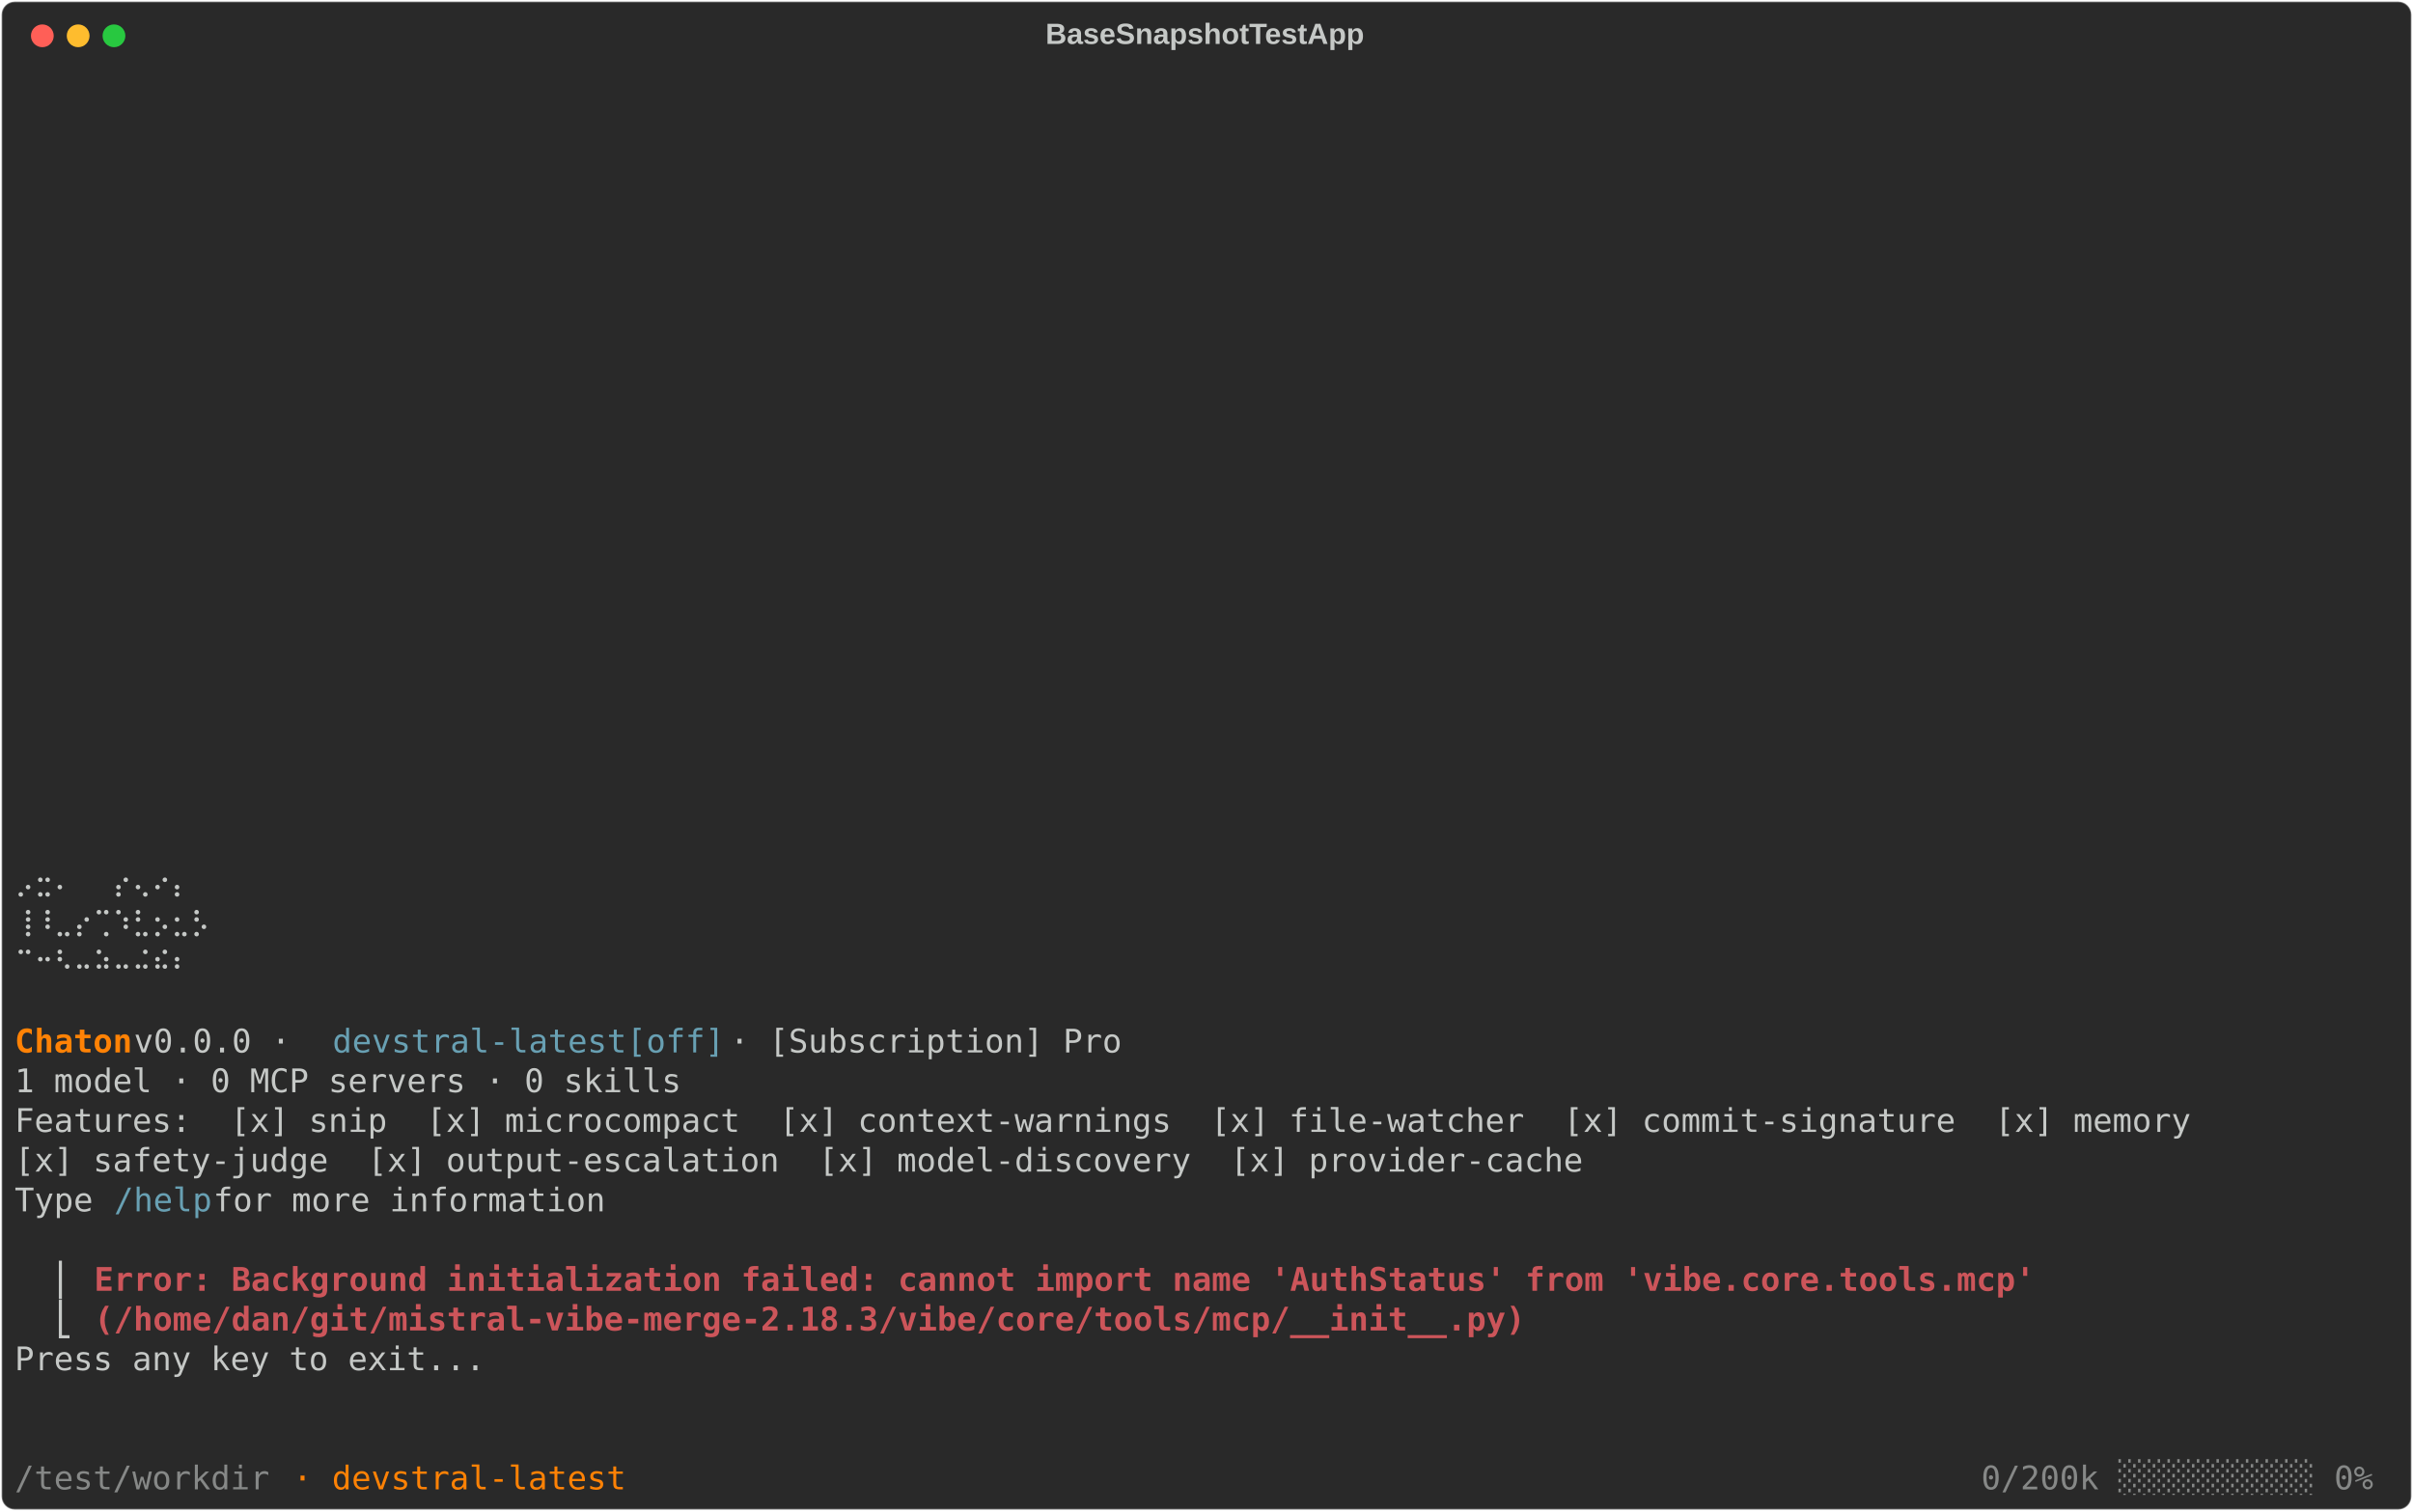
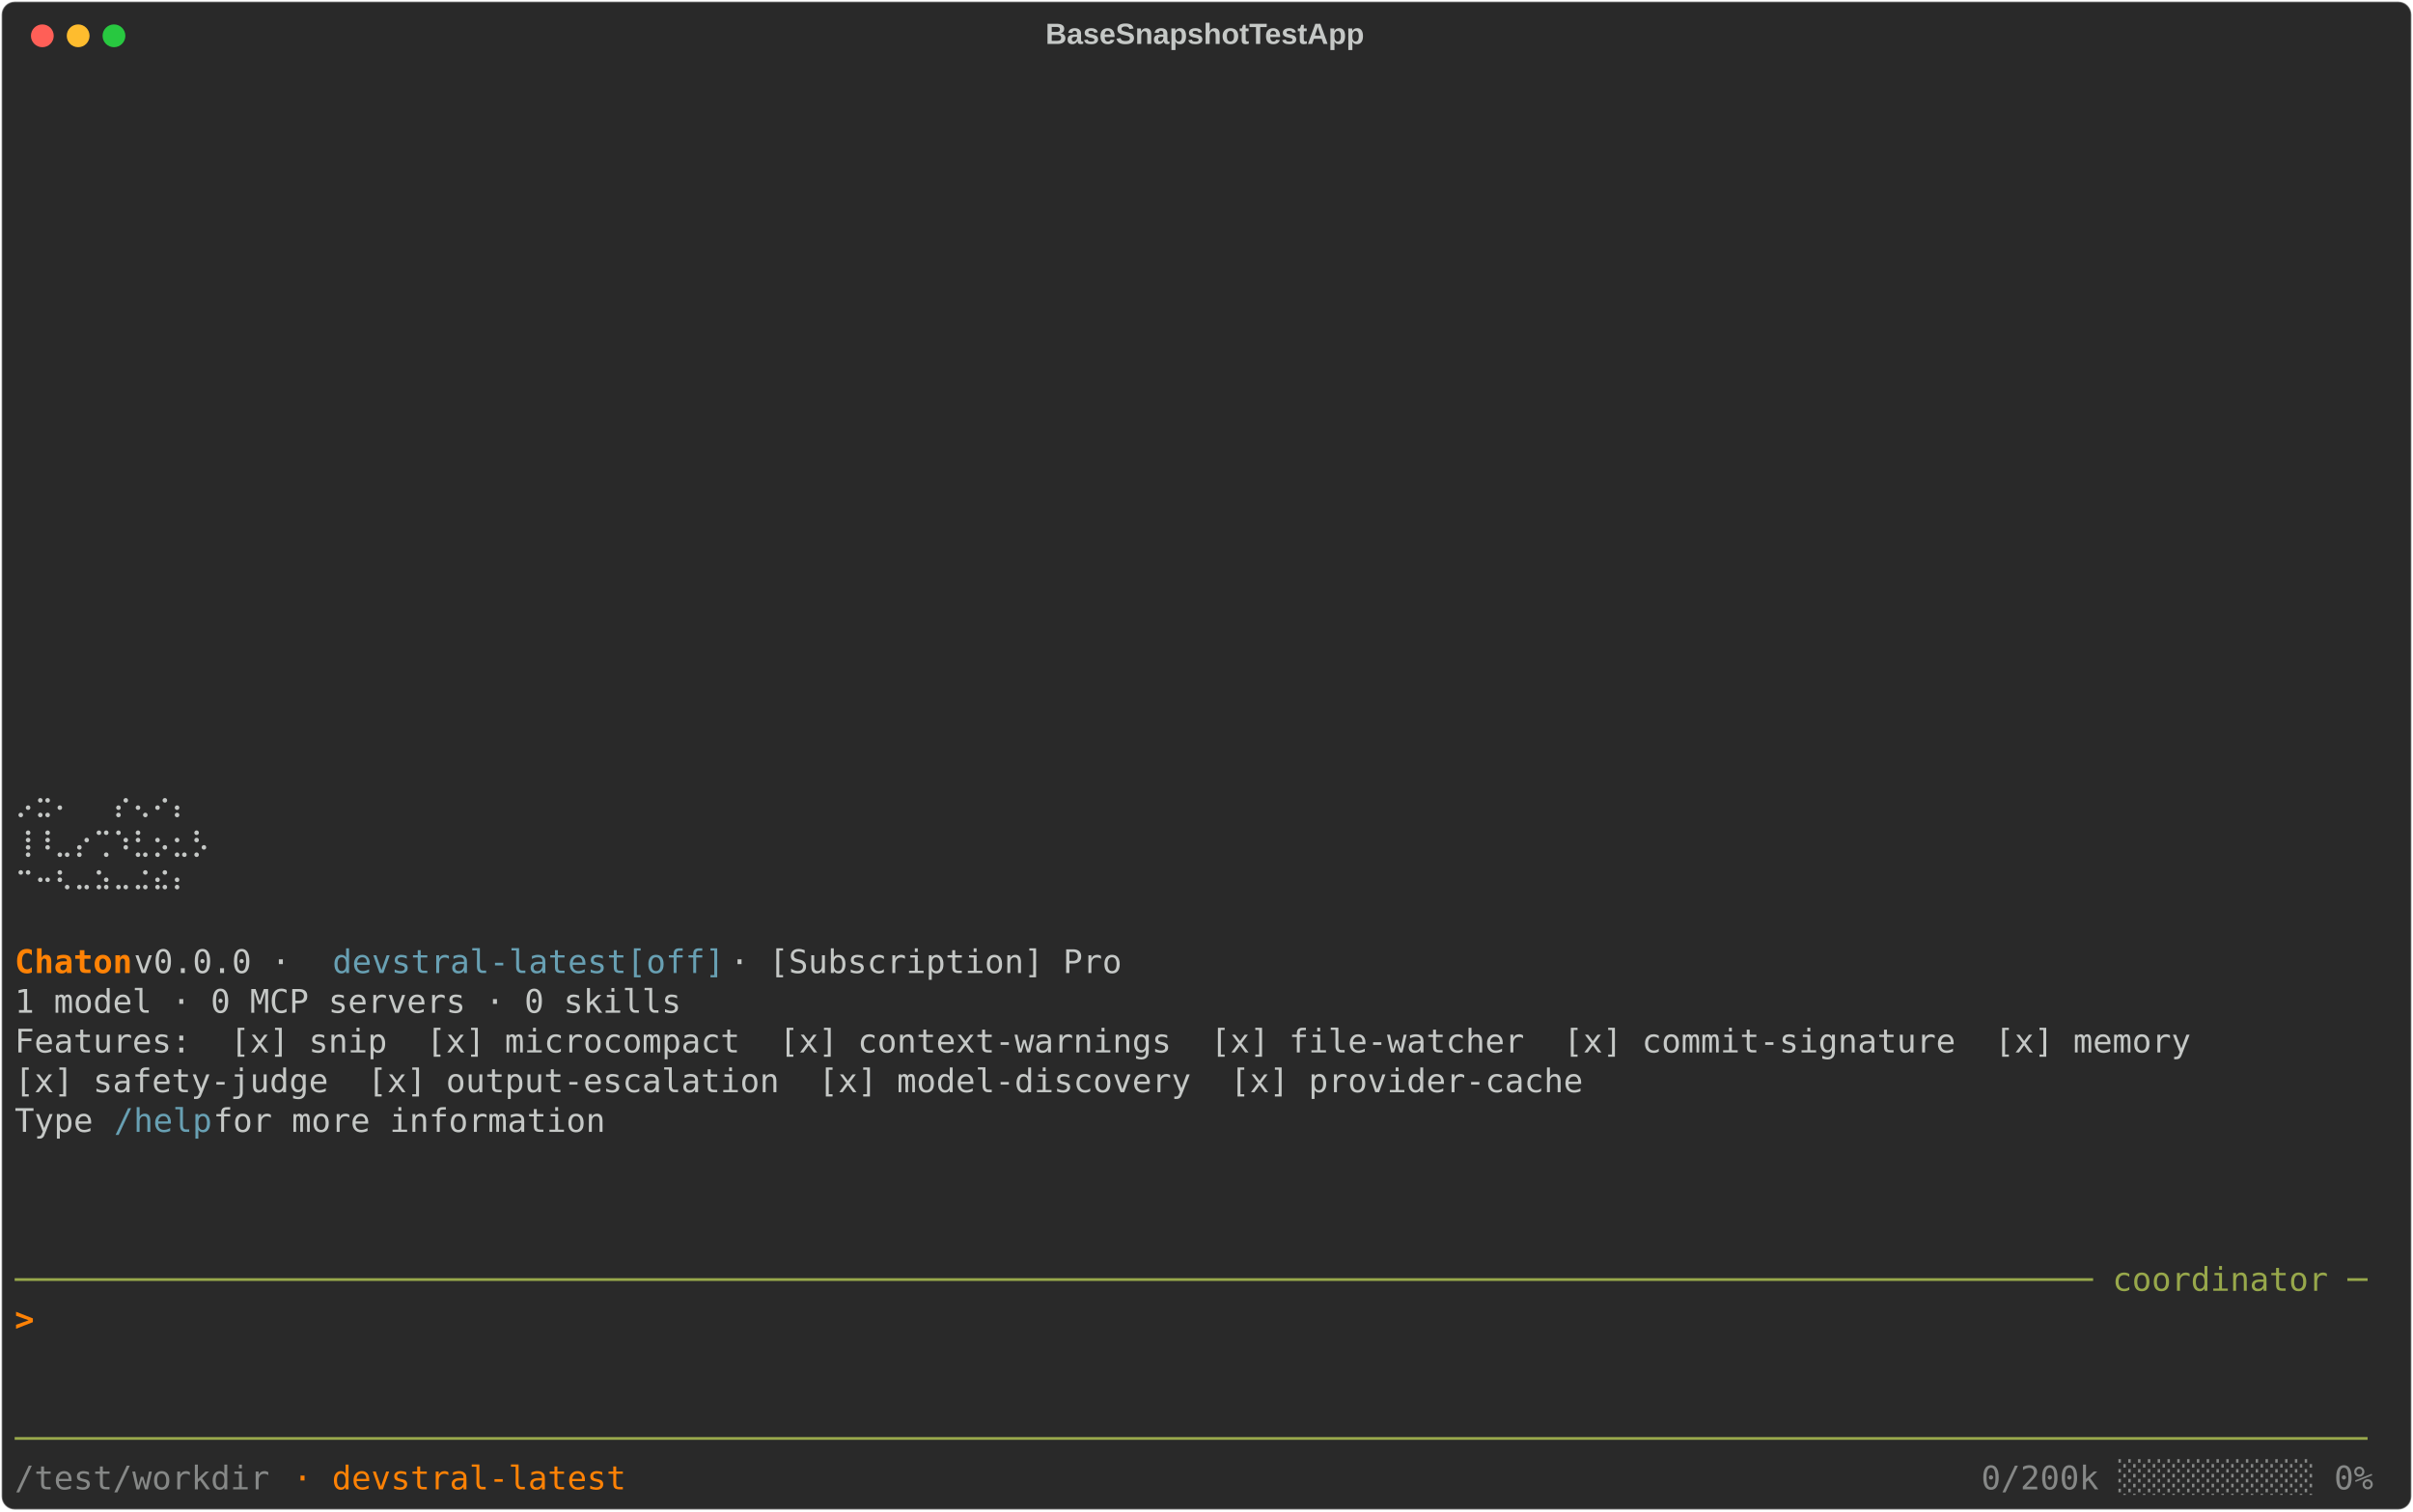
<svg xmlns="http://www.w3.org/2000/svg" class="rich-terminal" viewBox="0 0 1482 928.4">
  <style>

    @font-face {
        font-family: "Fira Code";
        src: local("FiraCode-Regular"),
                url("https://cdnjs.cloudflare.com/ajax/libs/firacode/6.2.0/woff2/FiraCode-Regular.woff2") format("woff2"),
                url("https://cdnjs.cloudflare.com/ajax/libs/firacode/6.2.0/woff/FiraCode-Regular.woff") format("woff");
        font-style: normal;
        font-weight: 400;
    }
    @font-face {
        font-family: "Fira Code";
        src: local("FiraCode-Bold"),
                url("https://cdnjs.cloudflare.com/ajax/libs/firacode/6.2.0/woff2/FiraCode-Bold.woff2") format("woff2"),
                url("https://cdnjs.cloudflare.com/ajax/libs/firacode/6.2.0/woff/FiraCode-Bold.woff") format("woff");
        font-style: bold;
        font-weight: 700;
    }

    .terminal-matrix {
        font-family: Fira Code, monospace;
        font-size: 20px;
        line-height: 24.4px;
        font-variant-east-asian: full-width;
    }

    .terminal-title {
        font-size: 18px;
        font-weight: bold;
        font-family: arial;
    }

    .terminal-r1 { fill: #c5c8c6 }
.terminal-r2 { fill: #ff8205;font-weight: bold }
.terminal-r3 { fill: #68a0b3 }
- .terminal-r4 { fill: #cc555a;font-weight: bold }
+ .terminal-r4 { fill: #98a84b }
.terminal-r5 { fill: #868887 }
.terminal-r6 { fill: #ff8205 }
    </style>
  <defs>
    <clipPath id="terminal-clip-terminal">
      <rect x="0" y="0" width="1463.0" height="877.4" />
    </clipPath>
    <clipPath id="terminal-line-0">
      <rect x="0" y="1.5" width="1464" height="24.65" />
    </clipPath>
    <clipPath id="terminal-line-1">
      <rect x="0" y="25.9" width="1464" height="24.65" />
    </clipPath>
    <clipPath id="terminal-line-2">
      <rect x="0" y="50.3" width="1464" height="24.65" />
    </clipPath>
    <clipPath id="terminal-line-3">
      <rect x="0" y="74.7" width="1464" height="24.65" />
    </clipPath>
    <clipPath id="terminal-line-4">
      <rect x="0" y="99.1" width="1464" height="24.65" />
    </clipPath>
    <clipPath id="terminal-line-5">
      <rect x="0" y="123.5" width="1464" height="24.65" />
    </clipPath>
    <clipPath id="terminal-line-6">
      <rect x="0" y="147.9" width="1464" height="24.65" />
    </clipPath>
    <clipPath id="terminal-line-7">
      <rect x="0" y="172.3" width="1464" height="24.65" />
    </clipPath>
    <clipPath id="terminal-line-8">
      <rect x="0" y="196.7" width="1464" height="24.65" />
    </clipPath>
    <clipPath id="terminal-line-9">
      <rect x="0" y="221.1" width="1464" height="24.65" />
    </clipPath>
    <clipPath id="terminal-line-10">
      <rect x="0" y="245.5" width="1464" height="24.65" />
    </clipPath>
    <clipPath id="terminal-line-11">
      <rect x="0" y="269.9" width="1464" height="24.65" />
    </clipPath>
    <clipPath id="terminal-line-12">
      <rect x="0" y="294.3" width="1464" height="24.65" />
    </clipPath>
    <clipPath id="terminal-line-13">
      <rect x="0" y="318.7" width="1464" height="24.65" />
    </clipPath>
    <clipPath id="terminal-line-14">
      <rect x="0" y="343.1" width="1464" height="24.65" />
    </clipPath>
    <clipPath id="terminal-line-15">
      <rect x="0" y="367.5" width="1464" height="24.65" />
    </clipPath>
    <clipPath id="terminal-line-16">
      <rect x="0" y="391.9" width="1464" height="24.65" />
    </clipPath>
    <clipPath id="terminal-line-17">
      <rect x="0" y="416.3" width="1464" height="24.65" />
    </clipPath>
    <clipPath id="terminal-line-18">
      <rect x="0" y="440.7" width="1464" height="24.65" />
    </clipPath>
    <clipPath id="terminal-line-19">
      <rect x="0" y="465.1" width="1464" height="24.65" />
    </clipPath>
    <clipPath id="terminal-line-20">
      <rect x="0" y="489.5" width="1464" height="24.65" />
    </clipPath>
    <clipPath id="terminal-line-21">
      <rect x="0" y="513.9" width="1464" height="24.65" />
    </clipPath>
    <clipPath id="terminal-line-22">
      <rect x="0" y="538.3" width="1464" height="24.65" />
    </clipPath>
    <clipPath id="terminal-line-23">
      <rect x="0" y="562.7" width="1464" height="24.65" />
    </clipPath>
    <clipPath id="terminal-line-24">
      <rect x="0" y="587.1" width="1464" height="24.65" />
    </clipPath>
    <clipPath id="terminal-line-25">
      <rect x="0" y="611.5" width="1464" height="24.65" />
    </clipPath>
    <clipPath id="terminal-line-26">
      <rect x="0" y="635.9" width="1464" height="24.65" />
    </clipPath>
    <clipPath id="terminal-line-27">
      <rect x="0" y="660.3" width="1464" height="24.65" />
    </clipPath>
    <clipPath id="terminal-line-28">
      <rect x="0" y="684.7" width="1464" height="24.65" />
    </clipPath>
    <clipPath id="terminal-line-29">
      <rect x="0" y="709.1" width="1464" height="24.65" />
    </clipPath>
    <clipPath id="terminal-line-30">
      <rect x="0" y="733.5" width="1464" height="24.65" />
    </clipPath>
    <clipPath id="terminal-line-31">
      <rect x="0" y="757.9" width="1464" height="24.65" />
    </clipPath>
    <clipPath id="terminal-line-32">
      <rect x="0" y="782.3" width="1464" height="24.65" />
    </clipPath>
    <clipPath id="terminal-line-33">
      <rect x="0" y="806.7" width="1464" height="24.65" />
    </clipPath>
    <clipPath id="terminal-line-34">
      <rect x="0" y="831.1" width="1464" height="24.65" />
    </clipPath>
  </defs>
  <rect fill="#292929" stroke="rgba(255,255,255,0.35)" stroke-width="1" x="1" y="1" width="1480" height="926.4" rx="8" />
  <text class="terminal-title" fill="#c5c8c6" text-anchor="middle" x="740" y="27">BaseSnapshotTestApp</text>
  <g transform="translate(26,22)">
    <circle cx="0" cy="0" r="7" fill="#ff5f57" />
    <circle cx="22" cy="0" r="7" fill="#febc2e" />
    <circle cx="44" cy="0" r="7" fill="#28c840" />
  </g>
  <g transform="translate(9, 41)" clip-path="url(#terminal-clip-terminal)">
    <g class="terminal-matrix">
      <text class="terminal-r1" x="1464" y="20" textLength="12.2" clip-path="url(#terminal-line-0)">
</text>
      <text class="terminal-r1" x="1464" y="44.4" textLength="12.2" clip-path="url(#terminal-line-1)">
</text>
      <text class="terminal-r1" x="1464" y="68.8" textLength="12.2" clip-path="url(#terminal-line-2)">
</text>
      <text class="terminal-r1" x="1464" y="93.2" textLength="12.2" clip-path="url(#terminal-line-3)">
</text>
      <text class="terminal-r1" x="1464" y="117.6" textLength="12.2" clip-path="url(#terminal-line-4)">
</text>
      <text class="terminal-r1" x="1464" y="142" textLength="12.2" clip-path="url(#terminal-line-5)">
</text>
      <text class="terminal-r1" x="1464" y="166.4" textLength="12.2" clip-path="url(#terminal-line-6)">
</text>
      <text class="terminal-r1" x="1464" y="190.8" textLength="12.2" clip-path="url(#terminal-line-7)">
</text>
      <text class="terminal-r1" x="1464" y="215.2" textLength="12.2" clip-path="url(#terminal-line-8)">
</text>
      <text class="terminal-r1" x="1464" y="239.6" textLength="12.2" clip-path="url(#terminal-line-9)">
</text>
      <text class="terminal-r1" x="1464" y="264" textLength="12.2" clip-path="url(#terminal-line-10)">
</text>
      <text class="terminal-r1" x="1464" y="288.4" textLength="12.2" clip-path="url(#terminal-line-11)">
</text>
      <text class="terminal-r1" x="1464" y="312.8" textLength="12.2" clip-path="url(#terminal-line-12)">
</text>
      <text class="terminal-r1" x="1464" y="337.2" textLength="12.2" clip-path="url(#terminal-line-13)">
</text>
      <text class="terminal-r1" x="1464" y="361.6" textLength="12.2" clip-path="url(#terminal-line-14)">
</text>
      <text class="terminal-r1" x="1464" y="386" textLength="12.2" clip-path="url(#terminal-line-15)">
</text>
      <text class="terminal-r1" x="1464" y="410.4" textLength="12.2" clip-path="url(#terminal-line-16)">
</text>
      <text class="terminal-r1" x="1464" y="434.8" textLength="12.2" clip-path="url(#terminal-line-17)">
</text>
+       <text class="terminal-r1" x="0" y="459.2" textLength="134.2" clip-path="url(#terminal-line-18)">  ⡠⣒⠄  ⡔⢄⠔⡄</text>
      <text class="terminal-r1" x="1464" y="459.2" textLength="12.2" clip-path="url(#terminal-line-18)">
</text>
+       <text class="terminal-r1" x="0" y="483.6" textLength="134.2" clip-path="url(#terminal-line-19)"> ⢸⠸⣀⡔⢉⠱⣃⡢⣂⡣</text>
      <text class="terminal-r1" x="1464" y="483.6" textLength="12.2" clip-path="url(#terminal-line-19)">
</text>
-       <text class="terminal-r1" x="0" y="508" textLength="134.2" clip-path="url(#terminal-line-20)">  ⡠⣒⠄  ⡔⢄⠔⡄</text>
+       <text class="terminal-r1" x="0" y="508" textLength="134.2" clip-path="url(#terminal-line-20)">  ⠉⠒⠣⠤⠵⠤⠬⠮⠆</text>
      <text class="terminal-r1" x="1464" y="508" textLength="12.2" clip-path="url(#terminal-line-20)">
</text>
-       <text class="terminal-r1" x="0" y="532.4" textLength="134.2" clip-path="url(#terminal-line-21)"> ⢸⠸⣀⡔⢉⠱⣃⡢⣂⡣</text>
      <text class="terminal-r1" x="1464" y="532.4" textLength="12.2" clip-path="url(#terminal-line-21)">
</text>
-       <text class="terminal-r1" x="0" y="556.8" textLength="134.2" clip-path="url(#terminal-line-22)">  ⠉⠒⠣⠤⠵⠤⠬⠮⠆</text>
+       <text class="terminal-r2" x="0" y="556.8" textLength="73.2" clip-path="url(#terminal-line-22)">Chaton</text>
+       <text class="terminal-r1" x="73.2" y="556.8" textLength="122" clip-path="url(#terminal-line-22)"> v0.0.0 · </text>
+       <text class="terminal-r3" x="195.2" y="556.8" textLength="244" clip-path="url(#terminal-line-22)">devstral-latest[off]</text>
+       <text class="terminal-r1" x="439.2" y="556.8" textLength="256.2" clip-path="url(#terminal-line-22)"> · [Subscription] Pro</text>
      <text class="terminal-r1" x="1464" y="556.8" textLength="12.2" clip-path="url(#terminal-line-22)">
</text>
+       <text class="terminal-r1" x="0" y="581.2" textLength="414.8" clip-path="url(#terminal-line-23)">1 model · 0 MCP servers · 0 skills</text>
      <text class="terminal-r1" x="1464" y="581.2" textLength="12.2" clip-path="url(#terminal-line-23)">
</text>
-       <text class="terminal-r2" x="0" y="605.6" textLength="73.2" clip-path="url(#terminal-line-24)">Chaton</text>
-       <text class="terminal-r1" x="73.2" y="605.6" textLength="122" clip-path="url(#terminal-line-24)"> v0.0.0 · </text>
-       <text class="terminal-r3" x="195.2" y="605.6" textLength="244" clip-path="url(#terminal-line-24)">devstral-latest[off]</text>
-       <text class="terminal-r1" x="439.2" y="605.6" textLength="256.2" clip-path="url(#terminal-line-24)"> · [Subscription] Pro</text>
+       <text class="terminal-r1" x="0" y="605.6" textLength="1354.2" clip-path="url(#terminal-line-24)">Features:  [x] snip  [x] microcompact  [x] context-warnings  [x] file-watcher  [x] commit-signature  [x] memory</text>
      <text class="terminal-r1" x="1464" y="605.6" textLength="12.2" clip-path="url(#terminal-line-24)">
</text>
-       <text class="terminal-r1" x="0" y="630" textLength="414.8" clip-path="url(#terminal-line-25)">1 model · 0 MCP servers · 0 skills</text>
+       <text class="terminal-r1" x="0" y="630" textLength="1110.2" clip-path="url(#terminal-line-25)">           [x] safety-judge  [x] output-escalation  [x] model-discovery  [x] provider-cache</text>
      <text class="terminal-r1" x="1464" y="630" textLength="12.2" clip-path="url(#terminal-line-25)">
</text>
-       <text class="terminal-r1" x="0" y="654.4" textLength="1354.2" clip-path="url(#terminal-line-26)">Features:  [x] snip  [x] microcompact  [x] context-warnings  [x] file-watcher  [x] commit-signature  [x] memory</text>
+       <text class="terminal-r1" x="0" y="654.4" textLength="61" clip-path="url(#terminal-line-26)">Type </text>
+       <text class="terminal-r3" x="61" y="654.4" textLength="61" clip-path="url(#terminal-line-26)">/help</text>
+       <text class="terminal-r1" x="122" y="654.4" textLength="256.2" clip-path="url(#terminal-line-26)"> for more information</text>
      <text class="terminal-r1" x="1464" y="654.4" textLength="12.2" clip-path="url(#terminal-line-26)">
</text>
-       <text class="terminal-r1" x="0" y="678.8" textLength="1110.2" clip-path="url(#terminal-line-27)">           [x] safety-judge  [x] output-escalation  [x] model-discovery  [x] provider-cache</text>
      <text class="terminal-r1" x="1464" y="678.8" textLength="12.2" clip-path="url(#terminal-line-27)">
</text>
-       <text class="terminal-r1" x="0" y="703.2" textLength="61" clip-path="url(#terminal-line-28)">Type </text>
-       <text class="terminal-r3" x="61" y="703.2" textLength="61" clip-path="url(#terminal-line-28)">/help</text>
-       <text class="terminal-r1" x="122" y="703.2" textLength="256.2" clip-path="url(#terminal-line-28)"> for more information</text>
      <text class="terminal-r1" x="1464" y="703.2" textLength="12.2" clip-path="url(#terminal-line-28)">
</text>
      <text class="terminal-r1" x="1464" y="727.6" textLength="12.2" clip-path="url(#terminal-line-29)">
</text>
-       <text class="terminal-r1" x="24.4" y="752" textLength="12.2" clip-path="url(#terminal-line-30)">⎢</text>
-       <text class="terminal-r4" x="48.8" y="752" textLength="1207.8" clip-path="url(#terminal-line-30)">Error: Background initialization failed: cannot import name 'AuthStatus' from 'vibe.core.tools.mcp'</text>
+       <text class="terminal-r4" x="0" y="752" textLength="1464" clip-path="url(#terminal-line-30)">────────────────────────────────────────────────────────────────────────────────────────────────────────── coordinator ─</text>
      <text class="terminal-r1" x="1464" y="752" textLength="12.2" clip-path="url(#terminal-line-30)">
</text>
-       <text class="terminal-r1" x="24.4" y="776.4" textLength="12.2" clip-path="url(#terminal-line-31)">⎣</text>
-       <text class="terminal-r4" x="48.8" y="776.4" textLength="890.6" clip-path="url(#terminal-line-31)">(/home/dan/git/mistral-vibe-merge-2.18.3/vibe/core/tools/mcp/__init__.py)</text>
+       <text class="terminal-r2" x="0" y="776.4" textLength="12.2" clip-path="url(#terminal-line-31)">&gt;</text>
      <text class="terminal-r1" x="1464" y="776.4" textLength="12.2" clip-path="url(#terminal-line-31)">
</text>
-       <text class="terminal-r1" x="0" y="800.8" textLength="292.8" clip-path="url(#terminal-line-32)">Press any key to exit...</text>
      <text class="terminal-r1" x="1464" y="800.8" textLength="12.2" clip-path="url(#terminal-line-32)">
</text>
      <text class="terminal-r1" x="1464" y="825.2" textLength="12.2" clip-path="url(#terminal-line-33)">
</text>
+       <text class="terminal-r4" x="0" y="849.6" textLength="1464" clip-path="url(#terminal-line-34)">────────────────────────────────────────────────────────────────────────────────────────────────────────────────────────</text>
      <text class="terminal-r1" x="1464" y="849.6" textLength="12.2" clip-path="url(#terminal-line-34)">
</text>
      <text class="terminal-r5" x="0" y="874" textLength="158.6" clip-path="url(#terminal-line-35)">/test/workdir</text>
      <text class="terminal-r6" x="170.8" y="874" textLength="207.4" clip-path="url(#terminal-line-35)">· devstral-latest</text>
      <text class="terminal-r5" x="1207.8" y="874" textLength="244" clip-path="url(#terminal-line-35)">0/200k ░░░░░░░░░░ 0%</text>
    </g>
  </g>
</svg>
